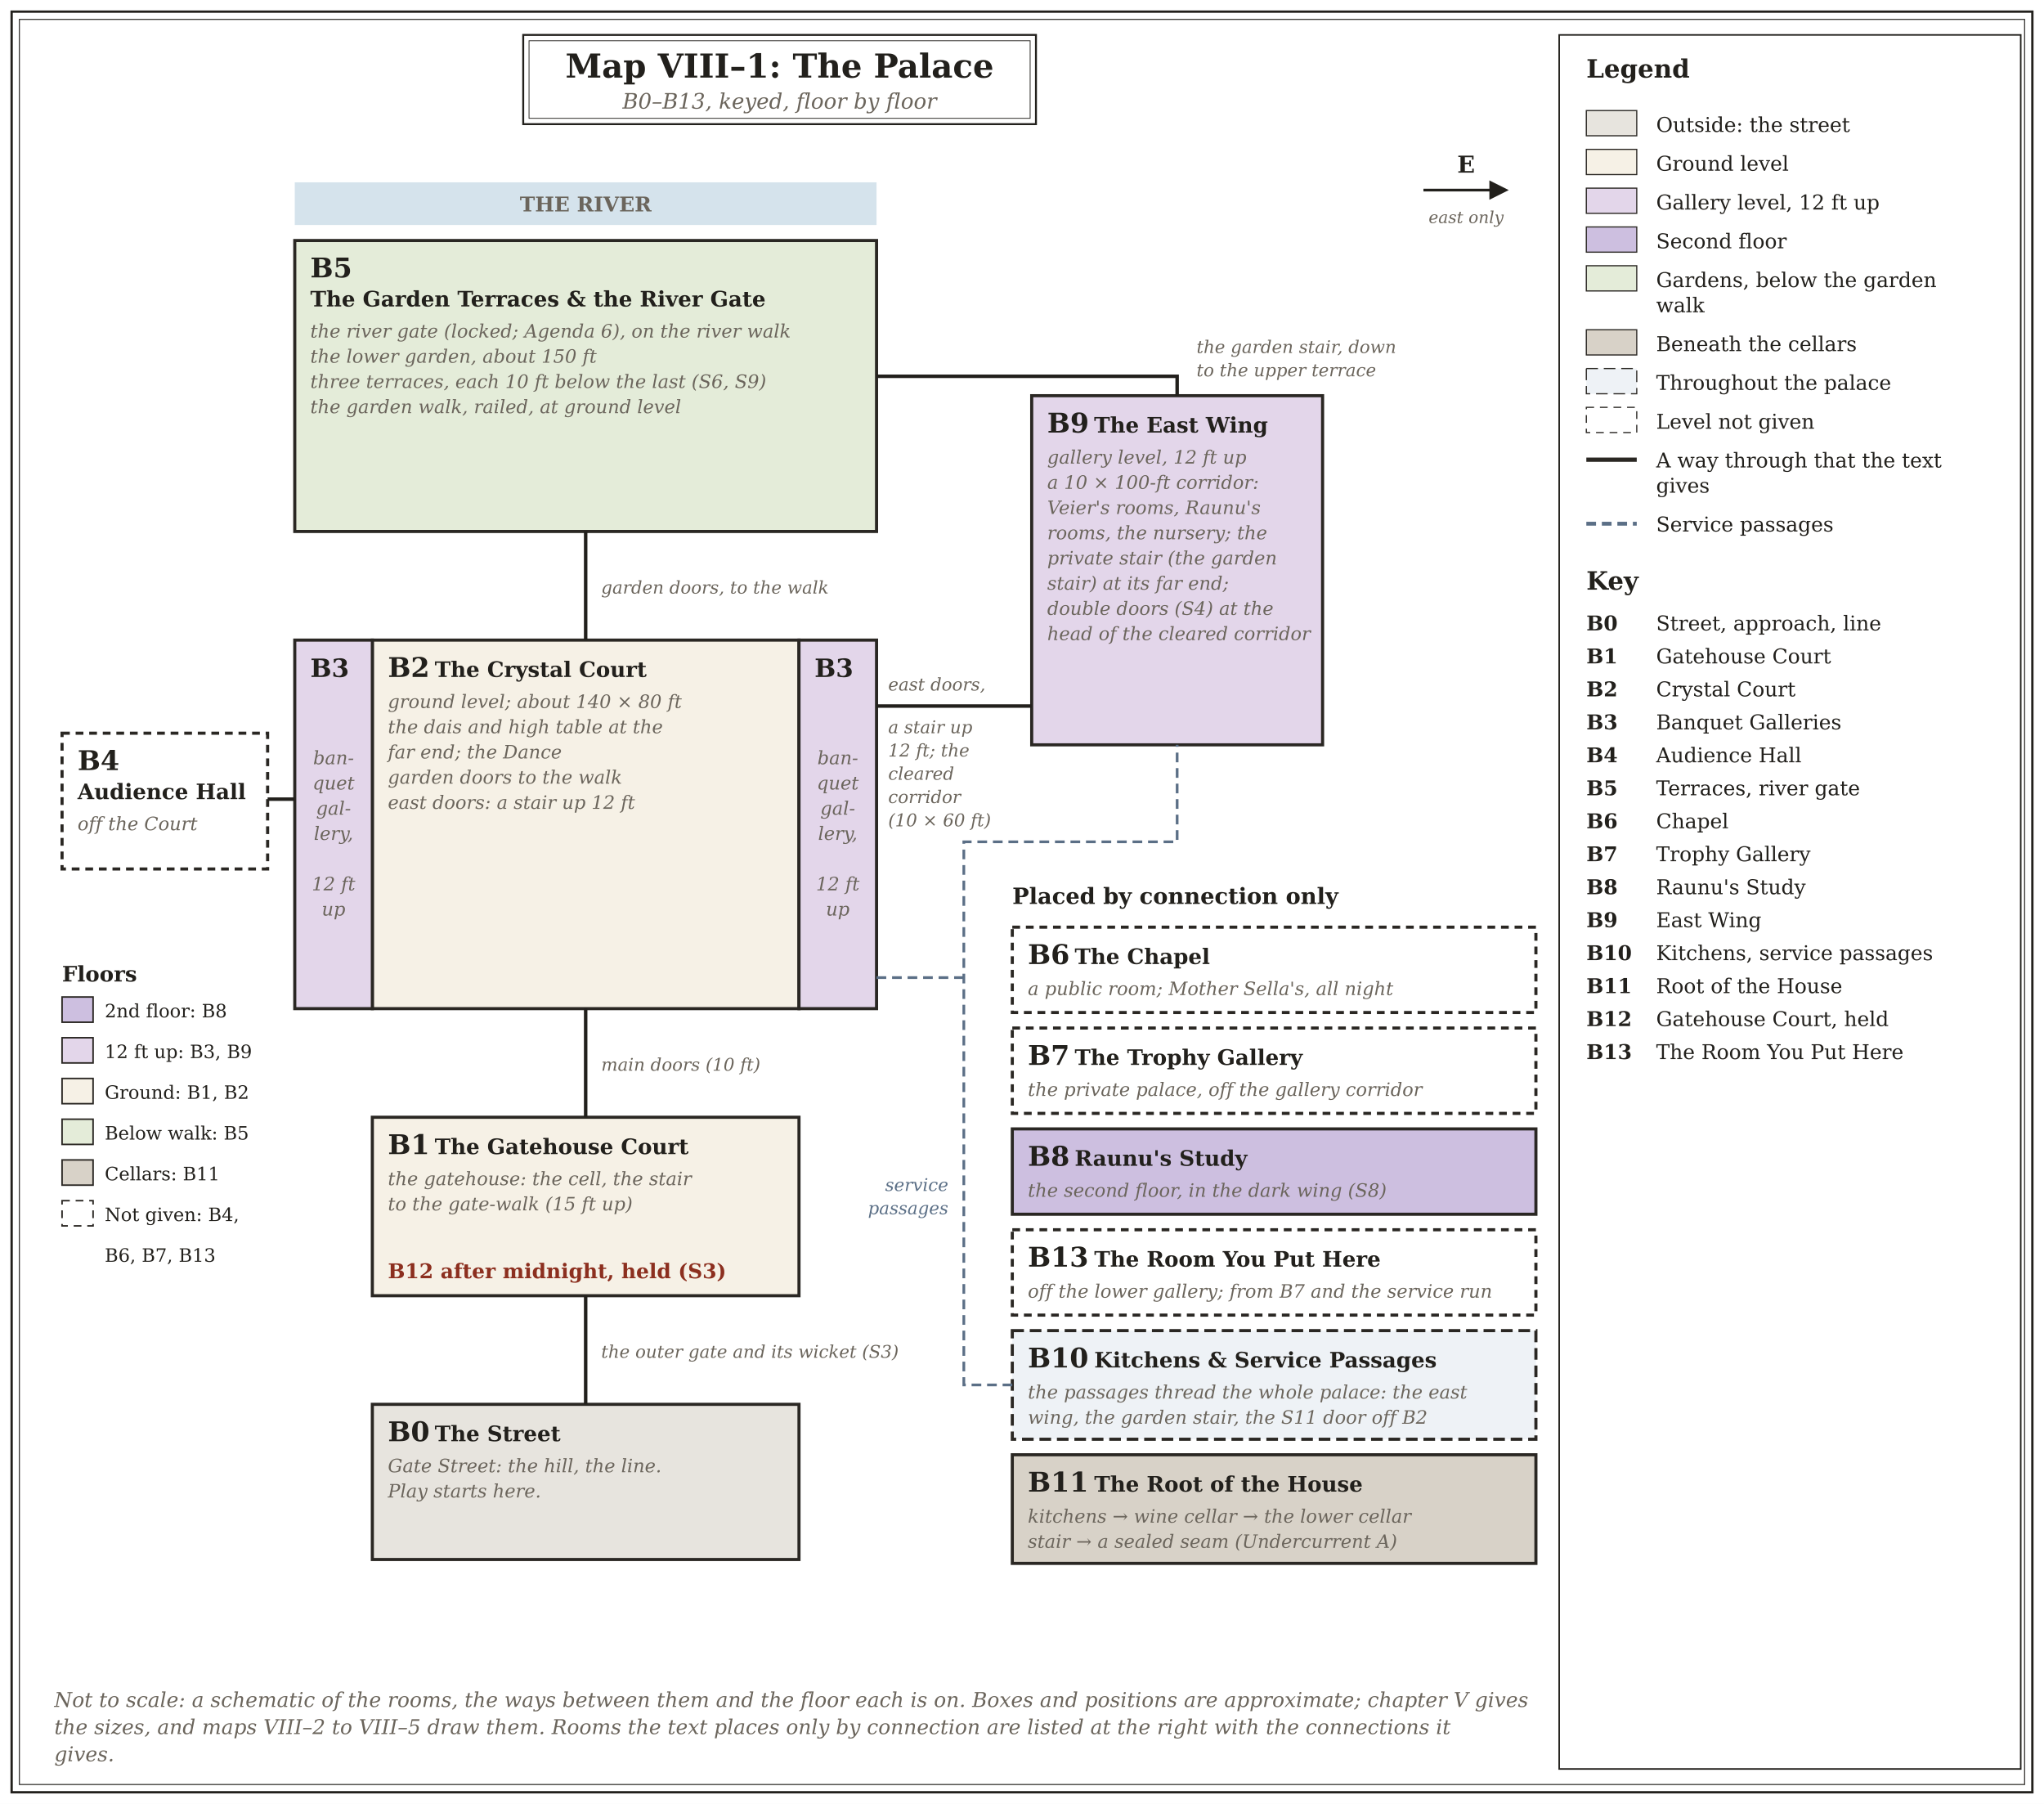
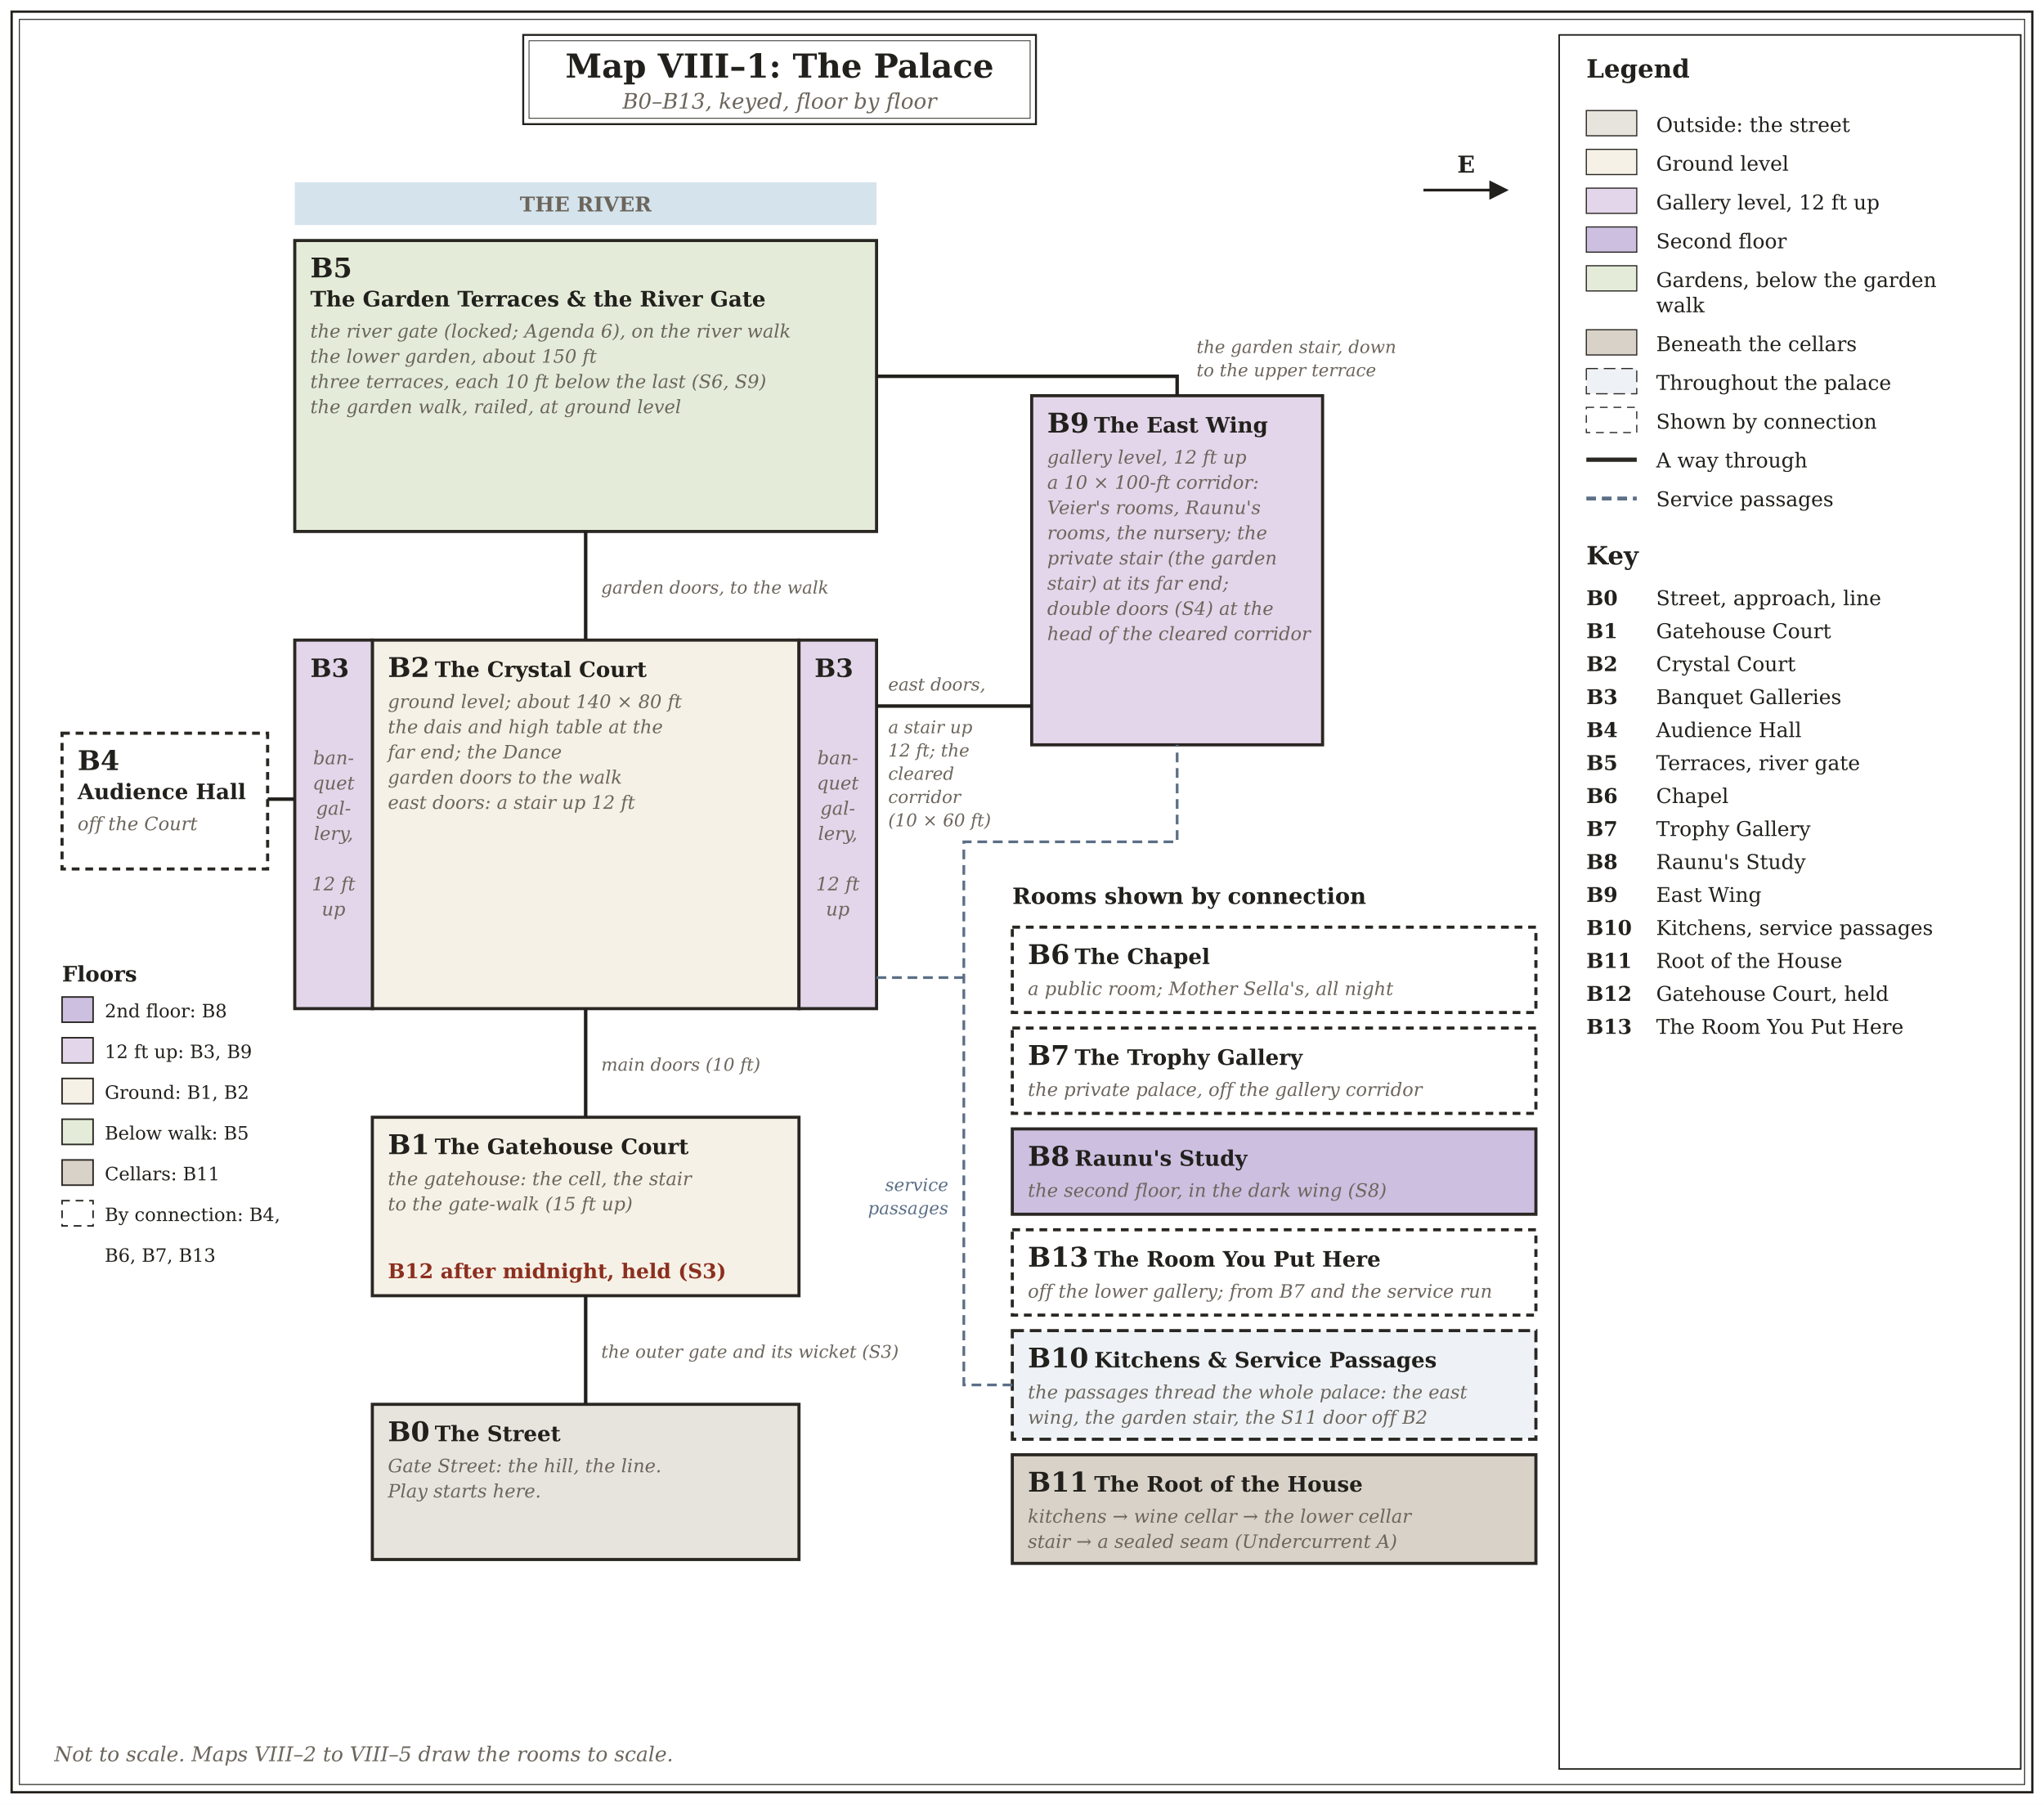
<svg xmlns="http://www.w3.org/2000/svg" width="1054" height="930" viewBox="0 0 1054 930" data-px-per-ft="1">
  <rect x="0" y="0" width="1054" height="930" fill="#ffffff" />
  <rect x="152" y="94" width="300" height="22" fill="#d5e3ec" />
  <text x="302" y="109" font-family="'DejaVu Serif', Georgia, 'Times New Roman', serif" font-size="10.5" text-anchor="middle" font-weight="bold" fill="#6b655c">THE RIVER</text>
  <rect x="152" y="124" width="300" height="150" fill="#e4ecd9" stroke="#2a2723" stroke-width="1.6" data-room="B5" data-floor="garden" />
  <text x="160" y="143" font-family="'DejaVu Serif', Georgia, 'Times New Roman', serif" font-size="14" text-anchor="start" font-weight="bold" fill="#22201c">B5</text>
  <text x="160" y="158" font-family="'DejaVu Serif', Georgia, 'Times New Roman', serif" font-size="11" text-anchor="start" font-weight="bold" fill="#22201c">The Garden Terraces &amp; the River Gate</text>
  <text x="160" y="174" font-family="'DejaVu Serif', Georgia, 'Times New Roman', serif" font-size="9.5" text-anchor="start" font-style="italic" fill="#6b655c">the river gate (locked; Agenda 6), on the river walk</text>
  <text x="160" y="187" font-family="'DejaVu Serif', Georgia, 'Times New Roman', serif" font-size="9.5" text-anchor="start" font-style="italic" fill="#6b655c">the lower garden, about 150 ft</text>
  <text x="160" y="200" font-family="'DejaVu Serif', Georgia, 'Times New Roman', serif" font-size="9.5" text-anchor="start" font-style="italic" fill="#6b655c">three terraces, each 10 ft below the last (S6, S9)</text>
  <text x="160" y="213" font-family="'DejaVu Serif', Georgia, 'Times New Roman', serif" font-size="9.5" text-anchor="start" font-style="italic" fill="#6b655c">the garden walk, railed, at ground level</text>
  <rect x="192" y="330" width="220" height="190" fill="#f6f1e6" stroke="#2a2723" stroke-width="1.6" data-room="B2" data-floor="ground" />
  <text x="200" y="349" font-family="'DejaVu Serif', Georgia, 'Times New Roman', serif" font-size="14" text-anchor="start" font-weight="bold" fill="#22201c">B2</text>
  <text x="224.16" y="349" font-family="'DejaVu Serif', Georgia, 'Times New Roman', serif" font-size="11" text-anchor="start" font-weight="bold" fill="#22201c">The Crystal Court</text>
  <text x="200" y="365" font-family="'DejaVu Serif', Georgia, 'Times New Roman', serif" font-size="9.5" text-anchor="start" font-style="italic" fill="#6b655c">ground level; about 140 × 80 ft</text>
  <text x="200" y="378" font-family="'DejaVu Serif', Georgia, 'Times New Roman', serif" font-size="9.5" text-anchor="start" font-style="italic" fill="#6b655c">the dais and high table at the</text>
  <text x="200" y="391" font-family="'DejaVu Serif', Georgia, 'Times New Roman', serif" font-size="9.5" text-anchor="start" font-style="italic" fill="#6b655c">far end; the Dance</text>
  <text x="200" y="404" font-family="'DejaVu Serif', Georgia, 'Times New Roman', serif" font-size="9.5" text-anchor="start" font-style="italic" fill="#6b655c">garden doors to the walk</text>
  <text x="200" y="417" font-family="'DejaVu Serif', Georgia, 'Times New Roman', serif" font-size="9.5" text-anchor="start" font-style="italic" fill="#6b655c">east doors: a stair up 12 ft</text>
  <rect x="152" y="330" width="40" height="190" fill="#e3d6ea" stroke="#2a2723" stroke-width="1.6" data-room="B3" data-floor="gallery" />
  <text x="160" y="349" font-family="'DejaVu Serif', Georgia, 'Times New Roman', serif" font-size="13" text-anchor="start" font-weight="bold" fill="#22201c">B3</text>
  <text x="172" y="394" font-family="'DejaVu Serif', Georgia, 'Times New Roman', serif" font-size="9.5" text-anchor="middle" font-style="italic" fill="#6b655c">ban-</text>
  <text x="172" y="407" font-family="'DejaVu Serif', Georgia, 'Times New Roman', serif" font-size="9.5" text-anchor="middle" font-style="italic" fill="#6b655c">quet</text>
  <text x="172" y="420" font-family="'DejaVu Serif', Georgia, 'Times New Roman', serif" font-size="9.5" text-anchor="middle" font-style="italic" fill="#6b655c">gal-</text>
  <text x="172" y="433" font-family="'DejaVu Serif', Georgia, 'Times New Roman', serif" font-size="9.5" text-anchor="middle" font-style="italic" fill="#6b655c">lery,</text>
  <text x="172" y="446" font-family="'DejaVu Serif', Georgia, 'Times New Roman', serif" font-size="9.5" text-anchor="middle" font-style="italic" fill="#6b655c" />
  <text x="172" y="459" font-family="'DejaVu Serif', Georgia, 'Times New Roman', serif" font-size="9.5" text-anchor="middle" font-style="italic" fill="#6b655c">12 ft</text>
  <text x="172" y="472" font-family="'DejaVu Serif', Georgia, 'Times New Roman', serif" font-size="9.5" text-anchor="middle" font-style="italic" fill="#6b655c">up</text>
  <rect x="412" y="330" width="40" height="190" fill="#e3d6ea" stroke="#2a2723" stroke-width="1.6" data-room="B3" data-floor="gallery" />
  <text x="420" y="349" font-family="'DejaVu Serif', Georgia, 'Times New Roman', serif" font-size="13" text-anchor="start" font-weight="bold" fill="#22201c">B3</text>
  <text x="432" y="394" font-family="'DejaVu Serif', Georgia, 'Times New Roman', serif" font-size="9.5" text-anchor="middle" font-style="italic" fill="#6b655c">ban-</text>
  <text x="432" y="407" font-family="'DejaVu Serif', Georgia, 'Times New Roman', serif" font-size="9.5" text-anchor="middle" font-style="italic" fill="#6b655c">quet</text>
  <text x="432" y="420" font-family="'DejaVu Serif', Georgia, 'Times New Roman', serif" font-size="9.5" text-anchor="middle" font-style="italic" fill="#6b655c">gal-</text>
  <text x="432" y="433" font-family="'DejaVu Serif', Georgia, 'Times New Roman', serif" font-size="9.5" text-anchor="middle" font-style="italic" fill="#6b655c">lery,</text>
  <text x="432" y="446" font-family="'DejaVu Serif', Georgia, 'Times New Roman', serif" font-size="9.5" text-anchor="middle" font-style="italic" fill="#6b655c" />
  <text x="432" y="459" font-family="'DejaVu Serif', Georgia, 'Times New Roman', serif" font-size="9.5" text-anchor="middle" font-style="italic" fill="#6b655c">12 ft</text>
  <text x="432" y="472" font-family="'DejaVu Serif', Georgia, 'Times New Roman', serif" font-size="9.5" text-anchor="middle" font-style="italic" fill="#6b655c">up</text>
  <rect x="32" y="378" width="106" height="70" fill="#ffffff" stroke="#2a2723" stroke-width="1.6" stroke-dasharray="4 3" data-room="B4" data-floor="unknown" />
  <text x="40" y="397" font-family="'DejaVu Serif', Georgia, 'Times New Roman', serif" font-size="14" text-anchor="start" font-weight="bold" fill="#22201c">B4</text>
  <text x="40" y="412" font-family="'DejaVu Serif', Georgia, 'Times New Roman', serif" font-size="11" text-anchor="start" font-weight="bold" fill="#22201c">Audience Hall</text>
  <text x="40" y="428" font-family="'DejaVu Serif', Georgia, 'Times New Roman', serif" font-size="9.5" text-anchor="start" font-style="italic" fill="#6b655c">off the Court</text>
  <rect x="192" y="576" width="220" height="92" fill="#f6f1e6" stroke="#2a2723" stroke-width="1.6" data-room="B1" data-floor="ground" />
  <text x="200" y="595" font-family="'DejaVu Serif', Georgia, 'Times New Roman', serif" font-size="14" text-anchor="start" font-weight="bold" fill="#22201c">B1</text>
  <text x="224.16" y="595" font-family="'DejaVu Serif', Georgia, 'Times New Roman', serif" font-size="11" text-anchor="start" font-weight="bold" fill="#22201c">The Gatehouse Court</text>
  <text x="200" y="611" font-family="'DejaVu Serif', Georgia, 'Times New Roman', serif" font-size="9.5" text-anchor="start" font-style="italic" fill="#6b655c">the gatehouse: the cell, the stair</text>
  <text x="200" y="624" font-family="'DejaVu Serif', Georgia, 'Times New Roman', serif" font-size="9.5" text-anchor="start" font-style="italic" fill="#6b655c">to the gate-walk (15 ft up)</text>
  <text x="200" y="659" font-family="'DejaVu Serif', Georgia, 'Times New Roman', serif" font-size="10.5" text-anchor="start" font-weight="bold" fill="#8c2f1f" data-room="B12" data-floor="ground">B12  after midnight, held (S3)</text>
  <rect x="192" y="724" width="220" height="80" fill="#e7e4de" stroke="#2a2723" stroke-width="1.6" data-room="B0" data-floor="street" />
  <text x="200" y="743" font-family="'DejaVu Serif', Georgia, 'Times New Roman', serif" font-size="14" text-anchor="start" font-weight="bold" fill="#22201c">B0</text>
  <text x="224.16" y="743" font-family="'DejaVu Serif', Georgia, 'Times New Roman', serif" font-size="11" text-anchor="start" font-weight="bold" fill="#22201c">The Street</text>
  <text x="200" y="759" font-family="'DejaVu Serif', Georgia, 'Times New Roman', serif" font-size="9.5" text-anchor="start" font-style="italic" fill="#6b655c">Gate Street: the hill, the line.</text>
  <text x="200" y="772" font-family="'DejaVu Serif', Georgia, 'Times New Roman', serif" font-size="9.5" text-anchor="start" font-style="italic" fill="#6b655c">Play starts here.</text>
  <rect x="532" y="204" width="150" height="180" fill="#e3d6ea" stroke="#2a2723" stroke-width="1.6" data-room="B9" data-floor="gallery" />
  <text x="540" y="223" font-family="'DejaVu Serif', Georgia, 'Times New Roman', serif" font-size="14" text-anchor="start" font-weight="bold" fill="#22201c">B9</text>
  <text x="564.16" y="223" font-family="'DejaVu Serif', Georgia, 'Times New Roman', serif" font-size="11" text-anchor="start" font-weight="bold" fill="#22201c">The East Wing</text>
  <text x="540" y="239" font-family="'DejaVu Serif', Georgia, 'Times New Roman', serif" font-size="9.5" text-anchor="start" font-style="italic" fill="#6b655c">gallery level, 12 ft up</text>
  <text x="540" y="252" font-family="'DejaVu Serif', Georgia, 'Times New Roman', serif" font-size="9.5" text-anchor="start" font-style="italic" fill="#6b655c">a 10 × 100-ft corridor:</text>
  <text x="540" y="265" font-family="'DejaVu Serif', Georgia, 'Times New Roman', serif" font-size="9.5" text-anchor="start" font-style="italic" fill="#6b655c">Veier's rooms, Raunu's</text>
  <text x="540" y="278" font-family="'DejaVu Serif', Georgia, 'Times New Roman', serif" font-size="9.5" text-anchor="start" font-style="italic" fill="#6b655c">rooms, the nursery; the</text>
  <text x="540" y="291" font-family="'DejaVu Serif', Georgia, 'Times New Roman', serif" font-size="9.5" text-anchor="start" font-style="italic" fill="#6b655c">private stair (the garden</text>
  <text x="540" y="304" font-family="'DejaVu Serif', Georgia, 'Times New Roman', serif" font-size="9.5" text-anchor="start" font-style="italic" fill="#6b655c">stair) at its far end;</text>
  <text x="540" y="317" font-family="'DejaVu Serif', Georgia, 'Times New Roman', serif" font-size="9.5" text-anchor="start" font-style="italic" fill="#6b655c">double doors (S4) at the</text>
  <text x="540" y="330" font-family="'DejaVu Serif', Georgia, 'Times New Roman', serif" font-size="9.5" text-anchor="start" font-style="italic" fill="#6b655c">head of the cleared corridor</text>
  <polyline points="302,576 302,520" fill="none" stroke="#22201c" stroke-width="1.8" />
  <text x="310" y="552" font-family="'DejaVu Serif', Georgia, 'Times New Roman', serif" font-size="9" text-anchor="start" font-style="italic" fill="#ffffff" stroke="#ffffff" stroke-width="3" stroke-linejoin="round">main doors (10 ft)</text>
  <text x="310" y="552" font-family="'DejaVu Serif', Georgia, 'Times New Roman', serif" font-size="9" text-anchor="start" font-style="italic" fill="#6b655c">main doors (10 ft)</text>
  <polyline points="302,724 302,668" fill="none" stroke="#22201c" stroke-width="1.8" />
  <text x="310" y="700" font-family="'DejaVu Serif', Georgia, 'Times New Roman', serif" font-size="9" text-anchor="start" font-style="italic" fill="#ffffff" stroke="#ffffff" stroke-width="3" stroke-linejoin="round">the outer gate and its wicket (S3)</text>
  <text x="310" y="700" font-family="'DejaVu Serif', Georgia, 'Times New Roman', serif" font-size="9" text-anchor="start" font-style="italic" fill="#6b655c">the outer gate and its wicket (S3)</text>
  <polyline points="302,330 302,274" fill="none" stroke="#22201c" stroke-width="1.8" />
  <text x="310" y="306" font-family="'DejaVu Serif', Georgia, 'Times New Roman', serif" font-size="9" text-anchor="start" font-style="italic" fill="#ffffff" stroke="#ffffff" stroke-width="3" stroke-linejoin="round">garden doors, to the walk</text>
  <text x="310" y="306" font-family="'DejaVu Serif', Georgia, 'Times New Roman', serif" font-size="9" text-anchor="start" font-style="italic" fill="#6b655c">garden doors, to the walk</text>
  <polyline points="138,412 152,412" fill="none" stroke="#22201c" stroke-width="1.8" />
  <polyline points="452,364 532,364" fill="none" stroke="#22201c" stroke-width="1.8" />
  <text x="458" y="356" font-family="'DejaVu Serif', Georgia, 'Times New Roman', serif" font-size="9" text-anchor="start" font-style="italic" fill="#ffffff" stroke="#ffffff" stroke-width="3" stroke-linejoin="round">east doors,</text>
  <text x="458" y="356" font-family="'DejaVu Serif', Georgia, 'Times New Roman', serif" font-size="9" text-anchor="start" font-style="italic" fill="#6b655c">east doors,</text>
  <text x="458" y="378" font-family="'DejaVu Serif', Georgia, 'Times New Roman', serif" font-size="9" text-anchor="start" font-style="italic" fill="#ffffff" stroke="#ffffff" stroke-width="3" stroke-linejoin="round">a stair up</text>
  <text x="458" y="378" font-family="'DejaVu Serif', Georgia, 'Times New Roman', serif" font-size="9" text-anchor="start" font-style="italic" fill="#6b655c">a stair up</text>
  <text x="458" y="390" font-family="'DejaVu Serif', Georgia, 'Times New Roman', serif" font-size="9" text-anchor="start" font-style="italic" fill="#ffffff" stroke="#ffffff" stroke-width="3" stroke-linejoin="round">12 ft; the</text>
  <text x="458" y="390" font-family="'DejaVu Serif', Georgia, 'Times New Roman', serif" font-size="9" text-anchor="start" font-style="italic" fill="#6b655c">12 ft; the</text>
  <text x="458" y="402" font-family="'DejaVu Serif', Georgia, 'Times New Roman', serif" font-size="9" text-anchor="start" font-style="italic" fill="#ffffff" stroke="#ffffff" stroke-width="3" stroke-linejoin="round">cleared</text>
  <text x="458" y="402" font-family="'DejaVu Serif', Georgia, 'Times New Roman', serif" font-size="9" text-anchor="start" font-style="italic" fill="#6b655c">cleared</text>
  <text x="458" y="414" font-family="'DejaVu Serif', Georgia, 'Times New Roman', serif" font-size="9" text-anchor="start" font-style="italic" fill="#ffffff" stroke="#ffffff" stroke-width="3" stroke-linejoin="round">corridor</text>
  <text x="458" y="414" font-family="'DejaVu Serif', Georgia, 'Times New Roman', serif" font-size="9" text-anchor="start" font-style="italic" fill="#6b655c">corridor</text>
  <text x="458" y="426" font-family="'DejaVu Serif', Georgia, 'Times New Roman', serif" font-size="9" text-anchor="start" font-style="italic" fill="#ffffff" stroke="#ffffff" stroke-width="3" stroke-linejoin="round">(10 × 60 ft)</text>
  <text x="458" y="426" font-family="'DejaVu Serif', Georgia, 'Times New Roman', serif" font-size="9" text-anchor="start" font-style="italic" fill="#6b655c">(10 × 60 ft)</text>
  <polyline points="607,204 607,194 452,194" fill="none" stroke="#22201c" stroke-width="1.8" />
  <text x="617" y="182" font-family="'DejaVu Serif', Georgia, 'Times New Roman', serif" font-size="9" text-anchor="start" font-style="italic" fill="#ffffff" stroke="#ffffff" stroke-width="3" stroke-linejoin="round">the garden stair, down</text>
  <text x="617" y="182" font-family="'DejaVu Serif', Georgia, 'Times New Roman', serif" font-size="9" text-anchor="start" font-style="italic" fill="#6b655c">the garden stair, down</text>
  <text x="617" y="194" font-family="'DejaVu Serif', Georgia, 'Times New Roman', serif" font-size="9" text-anchor="start" font-style="italic" fill="#ffffff" stroke="#ffffff" stroke-width="3" stroke-linejoin="round">to the upper terrace</text>
  <text x="617" y="194" font-family="'DejaVu Serif', Georgia, 'Times New Roman', serif" font-size="9" text-anchor="start" font-style="italic" fill="#6b655c">to the upper terrace</text>
-   <text x="522" y="466" font-family="'DejaVu Serif', Georgia, 'Times New Roman', serif" font-size="11.5" text-anchor="start" font-weight="bold" fill="#22201c">Placed by connection only</text>
+   <text x="522" y="466" font-family="'DejaVu Serif', Georgia, 'Times New Roman', serif" font-size="11.5" text-anchor="start" font-weight="bold" fill="#22201c">Rooms shown by connection</text>
  <rect x="522" y="478" width="270" height="44" fill="#ffffff" stroke="#2a2723" stroke-width="1.6" stroke-dasharray="4 3" data-room="B6" data-floor="unknown" />
  <text x="530" y="497" font-family="'DejaVu Serif', Georgia, 'Times New Roman', serif" font-size="14" text-anchor="start" font-weight="bold" fill="#22201c">B6</text>
  <text x="554.16" y="497" font-family="'DejaVu Serif', Georgia, 'Times New Roman', serif" font-size="11" text-anchor="start" font-weight="bold" fill="#22201c">The Chapel</text>
  <text x="530" y="513" font-family="'DejaVu Serif', Georgia, 'Times New Roman', serif" font-size="9.5" text-anchor="start" font-style="italic" fill="#6b655c">a public room; Mother Sella's, all night</text>
  <rect x="522" y="530" width="270" height="44" fill="#ffffff" stroke="#2a2723" stroke-width="1.6" stroke-dasharray="4 3" data-room="B7" data-floor="unknown" />
  <text x="530" y="549" font-family="'DejaVu Serif', Georgia, 'Times New Roman', serif" font-size="14" text-anchor="start" font-weight="bold" fill="#22201c">B7</text>
  <text x="554.16" y="549" font-family="'DejaVu Serif', Georgia, 'Times New Roman', serif" font-size="11" text-anchor="start" font-weight="bold" fill="#22201c">The Trophy Gallery</text>
  <text x="530" y="565" font-family="'DejaVu Serif', Georgia, 'Times New Roman', serif" font-size="9.5" text-anchor="start" font-style="italic" fill="#6b655c">the private palace, off the gallery corridor</text>
  <rect x="522" y="582" width="270" height="44" fill="#cdbfe0" stroke="#2a2723" stroke-width="1.6" data-room="B8" data-floor="second" />
  <text x="530" y="601" font-family="'DejaVu Serif', Georgia, 'Times New Roman', serif" font-size="14" text-anchor="start" font-weight="bold" fill="#22201c">B8</text>
  <text x="554.16" y="601" font-family="'DejaVu Serif', Georgia, 'Times New Roman', serif" font-size="11" text-anchor="start" font-weight="bold" fill="#22201c">Raunu's Study</text>
  <text x="530" y="617" font-family="'DejaVu Serif', Georgia, 'Times New Roman', serif" font-size="9.5" text-anchor="start" font-style="italic" fill="#6b655c">the second floor, in the dark wing (S8)</text>
  <rect x="522" y="634" width="270" height="44" fill="#ffffff" stroke="#2a2723" stroke-width="1.6" stroke-dasharray="4 3" data-room="B13" data-floor="unknown" />
  <text x="530" y="653" font-family="'DejaVu Serif', Georgia, 'Times New Roman', serif" font-size="14" text-anchor="start" font-weight="bold" fill="#22201c">B13</text>
  <text x="564.24" y="653" font-family="'DejaVu Serif', Georgia, 'Times New Roman', serif" font-size="11" text-anchor="start" font-weight="bold" fill="#22201c">The Room You Put Here</text>
  <text x="530" y="669" font-family="'DejaVu Serif', Georgia, 'Times New Roman', serif" font-size="9.5" text-anchor="start" font-style="italic" fill="#6b655c">off the lower gallery; from B7 and the service run</text>
  <rect x="522" y="686" width="270" height="56" fill="#eef2f6" stroke="#2a2723" stroke-width="1.6" stroke-dasharray="6 3" data-room="B10" data-floor="throughout" />
  <text x="530" y="705" font-family="'DejaVu Serif', Georgia, 'Times New Roman', serif" font-size="14" text-anchor="start" font-weight="bold" fill="#22201c">B10</text>
  <text x="564.24" y="705" font-family="'DejaVu Serif', Georgia, 'Times New Roman', serif" font-size="11" text-anchor="start" font-weight="bold" fill="#22201c">Kitchens &amp; Service Passages</text>
  <text x="530" y="721" font-family="'DejaVu Serif', Georgia, 'Times New Roman', serif" font-size="9.5" text-anchor="start" font-style="italic" fill="#6b655c">the passages thread the whole palace: the east</text>
  <text x="530" y="734" font-family="'DejaVu Serif', Georgia, 'Times New Roman', serif" font-size="9.5" text-anchor="start" font-style="italic" fill="#6b655c">wing, the garden stair, the S11 door off B2</text>
  <rect x="522" y="750" width="270" height="56" fill="#d8d2c8" stroke="#2a2723" stroke-width="1.6" data-room="B11" data-floor="cellar" />
  <text x="530" y="769" font-family="'DejaVu Serif', Georgia, 'Times New Roman', serif" font-size="14" text-anchor="start" font-weight="bold" fill="#22201c">B11</text>
  <text x="564.24" y="769" font-family="'DejaVu Serif', Georgia, 'Times New Roman', serif" font-size="11" text-anchor="start" font-weight="bold" fill="#22201c">The Root of the House</text>
  <text x="530" y="785" font-family="'DejaVu Serif', Georgia, 'Times New Roman', serif" font-size="9.5" text-anchor="start" font-style="italic" fill="#6b655c">kitchens → wine cellar → the lower cellar</text>
  <text x="530" y="798" font-family="'DejaVu Serif', Georgia, 'Times New Roman', serif" font-size="9.5" text-anchor="start" font-style="italic" fill="#6b655c">stair → a sealed seam (Undercurrent A)</text>
  <polyline points="522,714 497,714 497,434 607,434 607,384" fill="none" stroke="#5b6f86" stroke-width="1.4" stroke-dasharray="5 3" />
  <polyline points="497,504 452,504" fill="none" stroke="#5b6f86" stroke-width="1.4" stroke-dasharray="5 3" />
  <text x="489" y="614" font-family="'DejaVu Serif', Georgia, 'Times New Roman', serif" font-size="9" text-anchor="end" font-style="italic" fill="#ffffff" stroke="#ffffff" stroke-width="3" stroke-linejoin="round">service</text>
  <text x="489" y="614" font-family="'DejaVu Serif', Georgia, 'Times New Roman', serif" font-size="9" text-anchor="end" font-style="italic" fill="#5b6f86">service</text>
  <text x="489" y="626" font-family="'DejaVu Serif', Georgia, 'Times New Roman', serif" font-size="9" text-anchor="end" font-style="italic" fill="#ffffff" stroke="#ffffff" stroke-width="3" stroke-linejoin="round">passages</text>
  <text x="489" y="626" font-family="'DejaVu Serif', Georgia, 'Times New Roman', serif" font-size="9" text-anchor="end" font-style="italic" fill="#5b6f86">passages</text>
  <text x="32" y="506" font-family="'DejaVu Serif', Georgia, 'Times New Roman', serif" font-size="11" text-anchor="start" font-weight="bold" fill="#22201c">Floors</text>
  <rect x="32" y="514" width="16" height="13" fill="#cdbfe0" stroke="#2a2723" stroke-width="0.8" />
  <text x="54" y="524.5" font-family="'DejaVu Serif', Georgia, 'Times New Roman', serif" font-size="9.5" text-anchor="start" fill="#22201c">2nd floor: B8</text>
  <rect x="32" y="535" width="16" height="13" fill="#e3d6ea" stroke="#2a2723" stroke-width="0.8" />
  <text x="54" y="545.5" font-family="'DejaVu Serif', Georgia, 'Times New Roman', serif" font-size="9.5" text-anchor="start" fill="#22201c">12 ft up: B3, B9</text>
  <rect x="32" y="556" width="16" height="13" fill="#f6f1e6" stroke="#2a2723" stroke-width="0.8" />
  <text x="54" y="566.5" font-family="'DejaVu Serif', Georgia, 'Times New Roman', serif" font-size="9.5" text-anchor="start" fill="#22201c">Ground: B1, B2</text>
  <rect x="32" y="577" width="16" height="13" fill="#e4ecd9" stroke="#2a2723" stroke-width="0.8" />
  <text x="54" y="587.5" font-family="'DejaVu Serif', Georgia, 'Times New Roman', serif" font-size="9.5" text-anchor="start" fill="#22201c">Below walk: B5</text>
  <rect x="32" y="598" width="16" height="13" fill="#d8d2c8" stroke="#2a2723" stroke-width="0.8" />
  <text x="54" y="608.5" font-family="'DejaVu Serif', Georgia, 'Times New Roman', serif" font-size="9.5" text-anchor="start" fill="#22201c">Cellars: B11</text>
  <rect x="32" y="619" width="16" height="13" fill="#ffffff" stroke="#2a2723" stroke-width="0.8" stroke-dasharray="4 3" />
-   <text x="54" y="629.5" font-family="'DejaVu Serif', Georgia, 'Times New Roman', serif" font-size="9.5" text-anchor="start" fill="#22201c">Not given: B4,</text>
+   <text x="54" y="629.5" font-family="'DejaVu Serif', Georgia, 'Times New Roman', serif" font-size="9.5" text-anchor="start" fill="#22201c">By connection: B4,</text>
  <text x="54" y="650.5" font-family="'DejaVu Serif', Georgia, 'Times New Roman', serif" font-size="9.5" text-anchor="start" fill="#22201c">B6, B7, B13</text>
  <rect x="6" y="6" width="1042" height="918" fill="none" stroke="#22201c" stroke-width="1.2" />
  <rect x="10" y="10" width="1034" height="910" fill="none" stroke="#22201c" stroke-width="0.5" />
  <g id="title">
    <rect x="269.8" y="18" width="264.4" height="46" fill="#ffffff" stroke="#22201c" stroke-width="1" />
    <rect x="272.8" y="21" width="258.4" height="40" fill="none" stroke="#22201c" stroke-width="0.4" />
    <text x="402" y="40" font-family="'DejaVu Serif', Georgia, 'Times New Roman', serif" font-size="17" text-anchor="middle" font-weight="bold" fill="#22201c">Map VIII–1: The Palace</text>
    <text x="402" y="56" font-family="'DejaVu Serif', Georgia, 'Times New Roman', serif" font-size="11" text-anchor="middle" font-style="italic" fill="#6b655c">B0–B13, keyed, floor by floor</text>
  </g>
  <g id="legend">
    <rect x="804" y="18" width="238" height="894" fill="#ffffff" stroke="#22201c" stroke-width="0.8" />
    <text x="818" y="40" font-family="'DejaVu Serif', Georgia, 'Times New Roman', serif" font-size="13" text-anchor="start" font-weight="bold" fill="#22201c">Legend</text>
    <rect x="818" y="57" width="26" height="13" fill="#e7e4de" stroke="#2a2723" stroke-width="0.6" />
    <text x="854" y="68" font-family="'DejaVu Serif', Georgia, 'Times New Roman', serif" font-size="10.5" text-anchor="start" fill="#22201c">Outside: the street</text>
    <rect x="818" y="77" width="26" height="13" fill="#f6f1e6" stroke="#2a2723" stroke-width="0.6" />
    <text x="854" y="88" font-family="'DejaVu Serif', Georgia, 'Times New Roman', serif" font-size="10.5" text-anchor="start" fill="#22201c">Ground level</text>
    <rect x="818" y="97" width="26" height="13" fill="#e3d6ea" stroke="#2a2723" stroke-width="0.6" />
    <text x="854" y="108" font-family="'DejaVu Serif', Georgia, 'Times New Roman', serif" font-size="10.5" text-anchor="start" fill="#22201c">Gallery level, 12 ft up</text>
    <rect x="818" y="117" width="26" height="13" fill="#cdbfe0" stroke="#2a2723" stroke-width="0.6" />
    <text x="854" y="128" font-family="'DejaVu Serif', Georgia, 'Times New Roman', serif" font-size="10.5" text-anchor="start" fill="#22201c">Second floor</text>
    <rect x="818" y="137" width="26" height="13" fill="#e4ecd9" stroke="#2a2723" stroke-width="0.6" />
    <text x="854" y="148" font-family="'DejaVu Serif', Georgia, 'Times New Roman', serif" font-size="10.5" text-anchor="start" fill="#22201c">Gardens, below the garden</text>
    <text x="854" y="161" font-family="'DejaVu Serif', Georgia, 'Times New Roman', serif" font-size="10.5" text-anchor="start" fill="#22201c">walk</text>
    <rect x="818" y="170" width="26" height="13" fill="#d8d2c8" stroke="#2a2723" stroke-width="0.6" />
    <text x="854" y="181" font-family="'DejaVu Serif', Georgia, 'Times New Roman', serif" font-size="10.5" text-anchor="start" fill="#22201c">Beneath the cellars</text>
    <rect x="818" y="190" width="26" height="13" fill="#eef2f6" stroke="#2a2723" stroke-width="0.6" stroke-dasharray="6 3" />
    <text x="854" y="201" font-family="'DejaVu Serif', Georgia, 'Times New Roman', serif" font-size="10.5" text-anchor="start" fill="#22201c">Throughout the palace</text>
    <rect x="818" y="210" width="26" height="13" fill="#ffffff" stroke="#2a2723" stroke-width="0.6" stroke-dasharray="4 3" />
-     <text x="854" y="221" font-family="'DejaVu Serif', Georgia, 'Times New Roman', serif" font-size="10.5" text-anchor="start" fill="#22201c">Level not given</text>
+     <text x="854" y="221" font-family="'DejaVu Serif', Georgia, 'Times New Roman', serif" font-size="10.5" text-anchor="start" fill="#22201c">Shown by connection</text>
    <line x1="818" y1="237" x2="844" y2="237" stroke="#2a2723" stroke-width="2.2" />
-     <text x="854" y="241" font-family="'DejaVu Serif', Georgia, 'Times New Roman', serif" font-size="10.5" text-anchor="start" fill="#22201c">A way through that the text</text>
-     <text x="854" y="254" font-family="'DejaVu Serif', Georgia, 'Times New Roman', serif" font-size="10.5" text-anchor="start" fill="#22201c">gives</text>
-     <line x1="818" y1="270" x2="844" y2="270" stroke="#5b6f86" stroke-width="2" stroke-dasharray="5 3" />
-     <text x="854" y="274" font-family="'DejaVu Serif', Georgia, 'Times New Roman', serif" font-size="10.5" text-anchor="start" fill="#22201c">Service passages</text>
-     <text x="818" y="304" font-family="'DejaVu Serif', Georgia, 'Times New Roman', serif" font-size="13" text-anchor="start" font-weight="bold" fill="#22201c">Key</text>
-     <text x="818" y="325" font-family="'DejaVu Serif', Georgia, 'Times New Roman', serif" font-size="10.5" text-anchor="start" font-weight="bold" fill="#22201c">B0</text>
-     <text x="854" y="325" font-family="'DejaVu Serif', Georgia, 'Times New Roman', serif" font-size="10.5" text-anchor="start" fill="#22201c">Street, approach, line</text>
-     <text x="818" y="342" font-family="'DejaVu Serif', Georgia, 'Times New Roman', serif" font-size="10.5" text-anchor="start" font-weight="bold" fill="#22201c">B1</text>
-     <text x="854" y="342" font-family="'DejaVu Serif', Georgia, 'Times New Roman', serif" font-size="10.5" text-anchor="start" fill="#22201c">Gatehouse Court</text>
-     <text x="818" y="359" font-family="'DejaVu Serif', Georgia, 'Times New Roman', serif" font-size="10.5" text-anchor="start" font-weight="bold" fill="#22201c">B2</text>
-     <text x="854" y="359" font-family="'DejaVu Serif', Georgia, 'Times New Roman', serif" font-size="10.5" text-anchor="start" fill="#22201c">Crystal Court</text>
-     <text x="818" y="376" font-family="'DejaVu Serif', Georgia, 'Times New Roman', serif" font-size="10.5" text-anchor="start" font-weight="bold" fill="#22201c">B3</text>
-     <text x="854" y="376" font-family="'DejaVu Serif', Georgia, 'Times New Roman', serif" font-size="10.5" text-anchor="start" fill="#22201c">Banquet Galleries</text>
-     <text x="818" y="393" font-family="'DejaVu Serif', Georgia, 'Times New Roman', serif" font-size="10.5" text-anchor="start" font-weight="bold" fill="#22201c">B4</text>
-     <text x="854" y="393" font-family="'DejaVu Serif', Georgia, 'Times New Roman', serif" font-size="10.5" text-anchor="start" fill="#22201c">Audience Hall</text>
-     <text x="818" y="410" font-family="'DejaVu Serif', Georgia, 'Times New Roman', serif" font-size="10.5" text-anchor="start" font-weight="bold" fill="#22201c">B5</text>
-     <text x="854" y="410" font-family="'DejaVu Serif', Georgia, 'Times New Roman', serif" font-size="10.5" text-anchor="start" fill="#22201c">Terraces, river gate</text>
-     <text x="818" y="427" font-family="'DejaVu Serif', Georgia, 'Times New Roman', serif" font-size="10.5" text-anchor="start" font-weight="bold" fill="#22201c">B6</text>
-     <text x="854" y="427" font-family="'DejaVu Serif', Georgia, 'Times New Roman', serif" font-size="10.5" text-anchor="start" fill="#22201c">Chapel</text>
-     <text x="818" y="444" font-family="'DejaVu Serif', Georgia, 'Times New Roman', serif" font-size="10.5" text-anchor="start" font-weight="bold" fill="#22201c">B7</text>
-     <text x="854" y="444" font-family="'DejaVu Serif', Georgia, 'Times New Roman', serif" font-size="10.5" text-anchor="start" fill="#22201c">Trophy Gallery</text>
-     <text x="818" y="461" font-family="'DejaVu Serif', Georgia, 'Times New Roman', serif" font-size="10.5" text-anchor="start" font-weight="bold" fill="#22201c">B8</text>
-     <text x="854" y="461" font-family="'DejaVu Serif', Georgia, 'Times New Roman', serif" font-size="10.5" text-anchor="start" fill="#22201c">Raunu's Study</text>
-     <text x="818" y="478" font-family="'DejaVu Serif', Georgia, 'Times New Roman', serif" font-size="10.5" text-anchor="start" font-weight="bold" fill="#22201c">B9</text>
-     <text x="854" y="478" font-family="'DejaVu Serif', Georgia, 'Times New Roman', serif" font-size="10.5" text-anchor="start" fill="#22201c">East Wing</text>
-     <text x="818" y="495" font-family="'DejaVu Serif', Georgia, 'Times New Roman', serif" font-size="10.5" text-anchor="start" font-weight="bold" fill="#22201c">B10</text>
-     <text x="854" y="495" font-family="'DejaVu Serif', Georgia, 'Times New Roman', serif" font-size="10.5" text-anchor="start" fill="#22201c">Kitchens, service passages</text>
-     <text x="818" y="512" font-family="'DejaVu Serif', Georgia, 'Times New Roman', serif" font-size="10.5" text-anchor="start" font-weight="bold" fill="#22201c">B11</text>
-     <text x="854" y="512" font-family="'DejaVu Serif', Georgia, 'Times New Roman', serif" font-size="10.5" text-anchor="start" fill="#22201c">Root of the House</text>
-     <text x="818" y="529" font-family="'DejaVu Serif', Georgia, 'Times New Roman', serif" font-size="10.5" text-anchor="start" font-weight="bold" fill="#22201c">B12</text>
-     <text x="854" y="529" font-family="'DejaVu Serif', Georgia, 'Times New Roman', serif" font-size="10.5" text-anchor="start" fill="#22201c">Gatehouse Court, held</text>
-     <text x="818" y="546" font-family="'DejaVu Serif', Georgia, 'Times New Roman', serif" font-size="10.5" text-anchor="start" font-weight="bold" fill="#22201c">B13</text>
-     <text x="854" y="546" font-family="'DejaVu Serif', Georgia, 'Times New Roman', serif" font-size="10.5" text-anchor="start" fill="#22201c">The Room You Put Here</text>
+     <text x="854" y="241" font-family="'DejaVu Serif', Georgia, 'Times New Roman', serif" font-size="10.5" text-anchor="start" fill="#22201c">A way through</text>
+     <line x1="818" y1="257" x2="844" y2="257" stroke="#5b6f86" stroke-width="2" stroke-dasharray="5 3" />
+     <text x="854" y="261" font-family="'DejaVu Serif', Georgia, 'Times New Roman', serif" font-size="10.5" text-anchor="start" fill="#22201c">Service passages</text>
+     <text x="818" y="291" font-family="'DejaVu Serif', Georgia, 'Times New Roman', serif" font-size="13" text-anchor="start" font-weight="bold" fill="#22201c">Key</text>
+     <text x="818" y="312" font-family="'DejaVu Serif', Georgia, 'Times New Roman', serif" font-size="10.5" text-anchor="start" font-weight="bold" fill="#22201c">B0</text>
+     <text x="854" y="312" font-family="'DejaVu Serif', Georgia, 'Times New Roman', serif" font-size="10.5" text-anchor="start" fill="#22201c">Street, approach, line</text>
+     <text x="818" y="329" font-family="'DejaVu Serif', Georgia, 'Times New Roman', serif" font-size="10.5" text-anchor="start" font-weight="bold" fill="#22201c">B1</text>
+     <text x="854" y="329" font-family="'DejaVu Serif', Georgia, 'Times New Roman', serif" font-size="10.5" text-anchor="start" fill="#22201c">Gatehouse Court</text>
+     <text x="818" y="346" font-family="'DejaVu Serif', Georgia, 'Times New Roman', serif" font-size="10.5" text-anchor="start" font-weight="bold" fill="#22201c">B2</text>
+     <text x="854" y="346" font-family="'DejaVu Serif', Georgia, 'Times New Roman', serif" font-size="10.5" text-anchor="start" fill="#22201c">Crystal Court</text>
+     <text x="818" y="363" font-family="'DejaVu Serif', Georgia, 'Times New Roman', serif" font-size="10.5" text-anchor="start" font-weight="bold" fill="#22201c">B3</text>
+     <text x="854" y="363" font-family="'DejaVu Serif', Georgia, 'Times New Roman', serif" font-size="10.5" text-anchor="start" fill="#22201c">Banquet Galleries</text>
+     <text x="818" y="380" font-family="'DejaVu Serif', Georgia, 'Times New Roman', serif" font-size="10.5" text-anchor="start" font-weight="bold" fill="#22201c">B4</text>
+     <text x="854" y="380" font-family="'DejaVu Serif', Georgia, 'Times New Roman', serif" font-size="10.5" text-anchor="start" fill="#22201c">Audience Hall</text>
+     <text x="818" y="397" font-family="'DejaVu Serif', Georgia, 'Times New Roman', serif" font-size="10.5" text-anchor="start" font-weight="bold" fill="#22201c">B5</text>
+     <text x="854" y="397" font-family="'DejaVu Serif', Georgia, 'Times New Roman', serif" font-size="10.5" text-anchor="start" fill="#22201c">Terraces, river gate</text>
+     <text x="818" y="414" font-family="'DejaVu Serif', Georgia, 'Times New Roman', serif" font-size="10.5" text-anchor="start" font-weight="bold" fill="#22201c">B6</text>
+     <text x="854" y="414" font-family="'DejaVu Serif', Georgia, 'Times New Roman', serif" font-size="10.5" text-anchor="start" fill="#22201c">Chapel</text>
+     <text x="818" y="431" font-family="'DejaVu Serif', Georgia, 'Times New Roman', serif" font-size="10.5" text-anchor="start" font-weight="bold" fill="#22201c">B7</text>
+     <text x="854" y="431" font-family="'DejaVu Serif', Georgia, 'Times New Roman', serif" font-size="10.5" text-anchor="start" fill="#22201c">Trophy Gallery</text>
+     <text x="818" y="448" font-family="'DejaVu Serif', Georgia, 'Times New Roman', serif" font-size="10.5" text-anchor="start" font-weight="bold" fill="#22201c">B8</text>
+     <text x="854" y="448" font-family="'DejaVu Serif', Georgia, 'Times New Roman', serif" font-size="10.5" text-anchor="start" fill="#22201c">Raunu's Study</text>
+     <text x="818" y="465" font-family="'DejaVu Serif', Georgia, 'Times New Roman', serif" font-size="10.5" text-anchor="start" font-weight="bold" fill="#22201c">B9</text>
+     <text x="854" y="465" font-family="'DejaVu Serif', Georgia, 'Times New Roman', serif" font-size="10.5" text-anchor="start" fill="#22201c">East Wing</text>
+     <text x="818" y="482" font-family="'DejaVu Serif', Georgia, 'Times New Roman', serif" font-size="10.5" text-anchor="start" font-weight="bold" fill="#22201c">B10</text>
+     <text x="854" y="482" font-family="'DejaVu Serif', Georgia, 'Times New Roman', serif" font-size="10.5" text-anchor="start" fill="#22201c">Kitchens, service passages</text>
+     <text x="818" y="499" font-family="'DejaVu Serif', Georgia, 'Times New Roman', serif" font-size="10.5" text-anchor="start" font-weight="bold" fill="#22201c">B11</text>
+     <text x="854" y="499" font-family="'DejaVu Serif', Georgia, 'Times New Roman', serif" font-size="10.5" text-anchor="start" fill="#22201c">Root of the House</text>
+     <text x="818" y="516" font-family="'DejaVu Serif', Georgia, 'Times New Roman', serif" font-size="10.5" text-anchor="start" font-weight="bold" fill="#22201c">B12</text>
+     <text x="854" y="516" font-family="'DejaVu Serif', Georgia, 'Times New Roman', serif" font-size="10.5" text-anchor="start" fill="#22201c">Gatehouse Court, held</text>
+     <text x="818" y="533" font-family="'DejaVu Serif', Georgia, 'Times New Roman', serif" font-size="10.5" text-anchor="start" font-weight="bold" fill="#22201c">B13</text>
+     <text x="854" y="533" font-family="'DejaVu Serif', Georgia, 'Times New Roman', serif" font-size="10.5" text-anchor="start" fill="#22201c">The Room You Put Here</text>
  </g>
  <g id="caption">
-     <text x="28" y="880" font-family="'DejaVu Serif', Georgia, 'Times New Roman', serif" font-size="10.5" text-anchor="start" font-style="italic" fill="#6b655c">Not to scale: a schematic of the rooms, the ways between them and the floor each is on. Boxes and positions are approximate; chapter V gives</text>
-     <text x="28" y="894" font-family="'DejaVu Serif', Georgia, 'Times New Roman', serif" font-size="10.5" text-anchor="start" font-style="italic" fill="#6b655c">the sizes, and maps VIII–2 to VIII–5 draw them. Rooms the text places only by connection are listed at the right with the connections it</text>
-     <text x="28" y="908" font-family="'DejaVu Serif', Georgia, 'Times New Roman', serif" font-size="10.5" text-anchor="start" font-style="italic" fill="#6b655c">gives.</text>
+     <text x="28" y="908" font-family="'DejaVu Serif', Georgia, 'Times New Roman', serif" font-size="10.5" text-anchor="start" font-style="italic" fill="#6b655c">Not to scale. Maps VIII–2 to VIII–5 draw the rooms to scale.</text>
  </g>
  <g id="orientation">
    <line x1="734" y1="98" x2="770" y2="98" stroke="#22201c" stroke-width="1.4" />
    <polygon points="778,98 768,93 768,103" fill="#22201c" />
    <text x="756" y="89" font-family="'DejaVu Serif', Georgia, 'Times New Roman', serif" font-size="12" text-anchor="middle" font-weight="bold" fill="#22201c">E</text>
-     <text x="756" y="115" font-family="'DejaVu Serif', Georgia, 'Times New Roman', serif" font-size="8.5" text-anchor="middle" font-style="italic" fill="#6b655c">east only</text>
  </g>
</svg>
